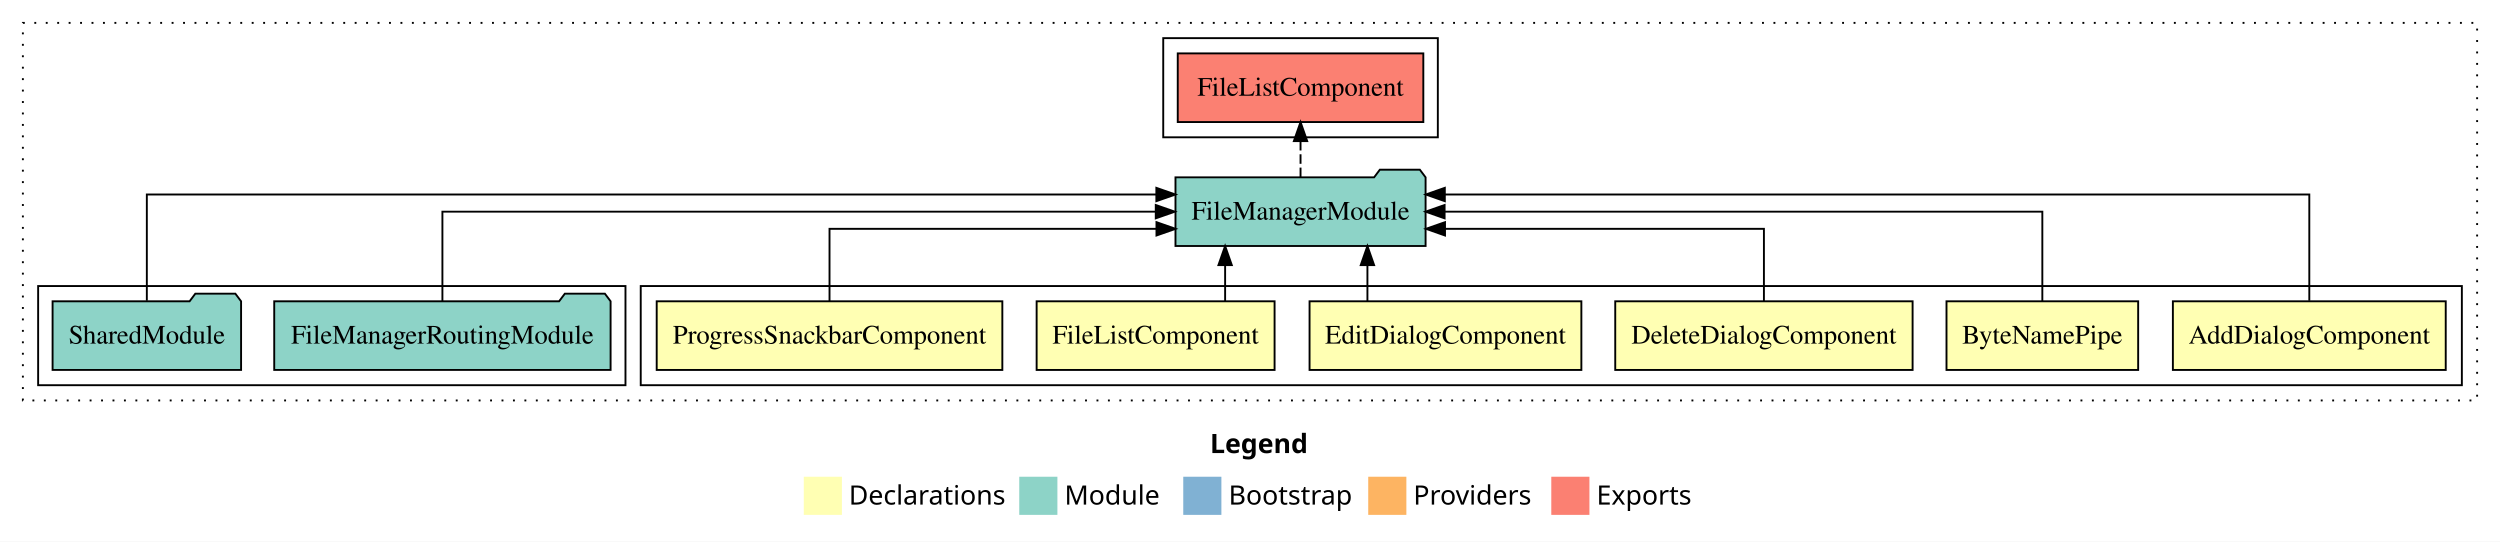
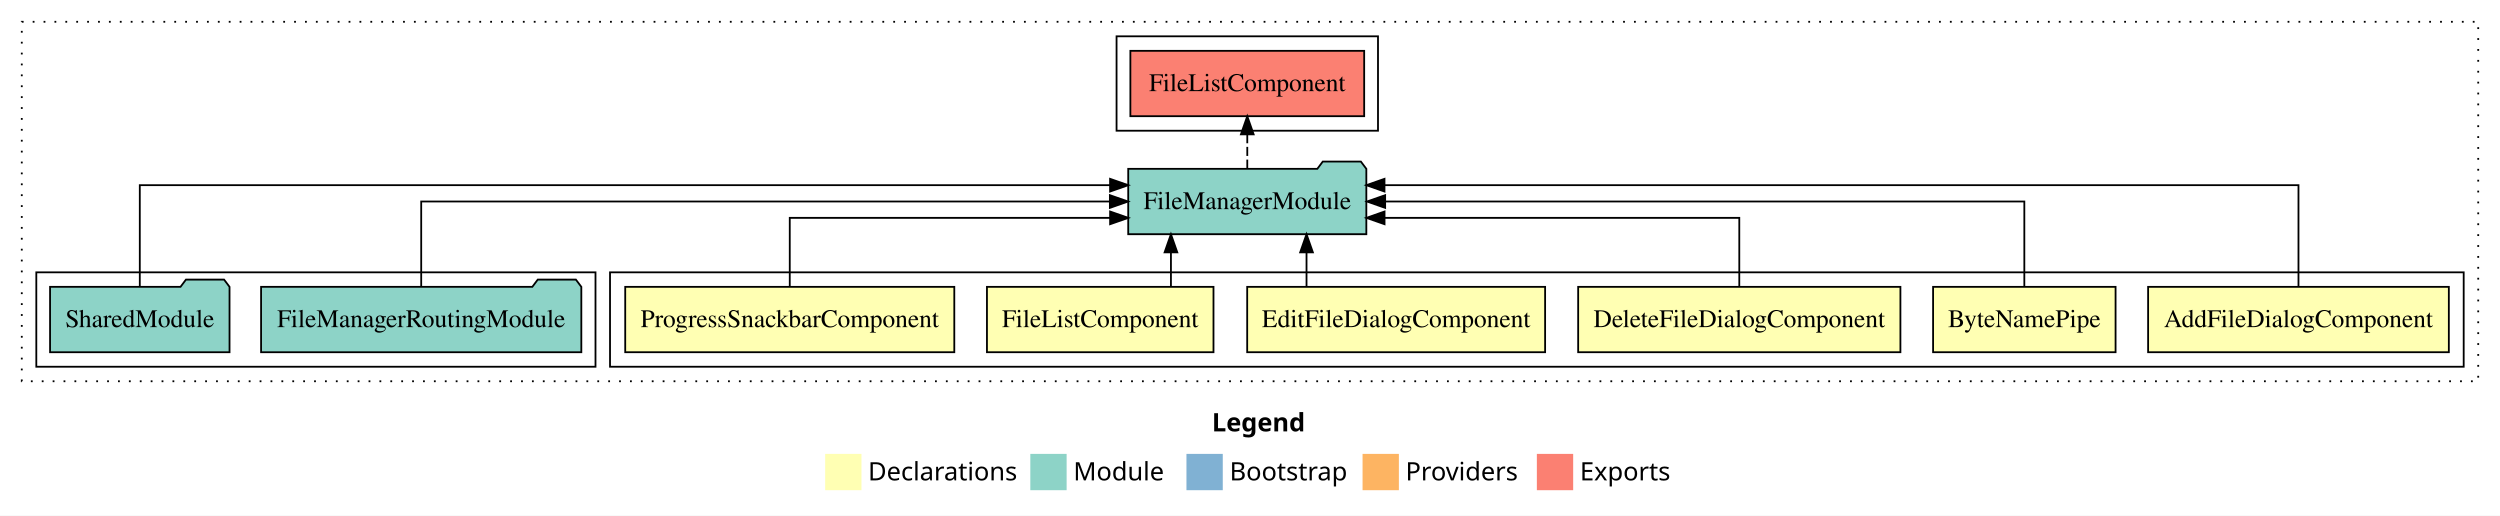
- <svg xmlns="http://www.w3.org/2000/svg" width="1311pt" height="284pt" viewBox="0.00 0.00 1311.00 284.00">
+ <svg xmlns="http://www.w3.org/2000/svg" width="1377pt" height="284pt" viewBox="0.00 0.00 1377.00 284.00">
  <g id="graph0" class="graph" transform="scale(1 1) rotate(0) translate(4 280)">
-     <polygon fill="#ffffff" stroke="transparent" points="-4,4 -4,-280 1307,-280 1307,4 -4,4" />
-     <text text-anchor="start" x="630.509" y="-42.4" font-family="sans-serif" font-weight="bold" font-size="14.00" fill="#000000">Legend</text>
-     <polygon fill="#ffffb3" stroke="transparent" points="417.5,-10 417.5,-30 437.5,-30 437.5,-10 417.5,-10" />
-     <text text-anchor="start" x="441.129" y="-15.4" font-family="sans-serif" font-size="14.00" fill="#000000">  Declarations</text>
-     <polygon fill="#8dd3c7" stroke="transparent" points="530.5,-10 530.5,-30 550.5,-30 550.5,-10 530.5,-10" />
-     <text text-anchor="start" x="554.225" y="-15.4" font-family="sans-serif" font-size="14.00" fill="#000000">  Module</text>
-     <polygon fill="#80b1d3" stroke="transparent" points="616.5,-10 616.5,-30 636.5,-30 636.5,-10 616.5,-10" />
-     <text text-anchor="start" x="640.281" y="-15.4" font-family="sans-serif" font-size="14.00" fill="#000000">  Bootstrap</text>
-     <polygon fill="#fdb462" stroke="transparent" points="713.5,-10 713.5,-30 733.5,-30 733.5,-10 713.5,-10" />
-     <text text-anchor="start" x="737.173" y="-15.4" font-family="sans-serif" font-size="14.00" fill="#000000">  Providers</text>
-     <polygon fill="#fb8072" stroke="transparent" points="809.5,-10 809.5,-30 829.5,-30 829.5,-10 809.5,-10" />
-     <text text-anchor="start" x="833.226" y="-15.4" font-family="sans-serif" font-size="14.00" fill="#000000">  Exports</text>
+     <polygon fill="#ffffff" stroke="transparent" points="-4,4 -4,-280 1373,-280 1373,4 -4,4" />
+     <text text-anchor="start" x="663.509" y="-42.4" font-family="sans-serif" font-weight="bold" font-size="14.00" fill="#000000">Legend</text>
+     <polygon fill="#ffffb3" stroke="transparent" points="450.5,-10 450.5,-30 470.5,-30 470.5,-10 450.5,-10" />
+     <text text-anchor="start" x="474.129" y="-15.4" font-family="sans-serif" font-size="14.00" fill="#000000">  Declarations</text>
+     <polygon fill="#8dd3c7" stroke="transparent" points="563.5,-10 563.5,-30 583.5,-30 583.5,-10 563.5,-10" />
+     <text text-anchor="start" x="587.225" y="-15.4" font-family="sans-serif" font-size="14.00" fill="#000000">  Module</text>
+     <polygon fill="#80b1d3" stroke="transparent" points="649.5,-10 649.5,-30 669.5,-30 669.5,-10 649.5,-10" />
+     <text text-anchor="start" x="673.281" y="-15.4" font-family="sans-serif" font-size="14.00" fill="#000000">  Bootstrap</text>
+     <polygon fill="#fdb462" stroke="transparent" points="746.5,-10 746.5,-30 766.5,-30 766.5,-10 746.5,-10" />
+     <text text-anchor="start" x="770.173" y="-15.4" font-family="sans-serif" font-size="14.00" fill="#000000">  Providers</text>
+     <polygon fill="#fb8072" stroke="transparent" points="842.5,-10 842.5,-30 862.5,-30 862.5,-10 842.5,-10" />
+     <text text-anchor="start" x="866.226" y="-15.4" font-family="sans-serif" font-size="14.00" fill="#000000">  Exports</text>
    <g id="clust1" class="cluster">
-       <polygon fill="none" stroke="#000000" stroke-dasharray="1,5" points="8,-70 8,-268 1295,-268 1295,-70 8,-70" />
+       <polygon fill="none" stroke="#000000" stroke-dasharray="1,5" points="8,-70 8,-268 1361,-268 1361,-70 8,-70" />
    </g>
    <g id="clust2" class="cluster">
-       <polygon fill="none" stroke="#000000" points="332,-78 332,-130 1287,-130 1287,-78 332,-78" />
+       <polygon fill="none" stroke="#000000" points="332,-78 332,-130 1353,-130 1353,-78 332,-78" />
    </g>
    <g id="clust9" class="cluster">
      <polygon fill="none" stroke="#000000" points="16,-78 16,-130 324,-130 324,-78 16,-78" />
    </g>
    <g id="clust10" class="cluster">
-       <polygon fill="none" stroke="#000000" points="606,-208 606,-260 750,-260 750,-208 606,-208" />
+       <polygon fill="none" stroke="#000000" points="611,-208 611,-260 755,-260 755,-208 611,-208" />
    </g>
    <g id="node1" class="node">
-       <polygon fill="#ffffb3" stroke="#000000" points="1278.542,-122 1135.458,-122 1135.458,-86 1278.542,-86 1278.542,-122" />
-       <text text-anchor="middle" x="1207" y="-99.8" font-family="Times,serif" font-size="14.00" fill="#000000">AddDialogComponent</text>
+       <polygon fill="#ffffb3" stroke="#000000" points="1344.82,-122 1179.18,-122 1179.18,-86 1344.82,-86 1344.82,-122" />
+       <text text-anchor="middle" x="1262" y="-99.8" font-family="Times,serif" font-size="14.00" fill="#000000">AddFileDialogComponent</text>
    </g>
    <g id="node7" class="node">
-       <polygon fill="#8dd3c7" stroke="#000000" points="743.577,-187 740.577,-191 719.577,-191 716.577,-187 612.423,-187 612.423,-151 743.577,-151 743.577,-187" />
-       <text text-anchor="middle" x="678" y="-164.8" font-family="Times,serif" font-size="14.00" fill="#000000">FileManagerModule</text>
+       <polygon fill="#8dd3c7" stroke="#000000" points="748.577,-187 745.577,-191 724.577,-191 721.577,-187 617.423,-187 617.423,-151 748.577,-151 748.577,-187" />
+       <text text-anchor="middle" x="683" y="-164.8" font-family="Times,serif" font-size="14.00" fill="#000000">FileManagerModule</text>
    </g>
    <g id="edge1" class="edge">
-       <path fill="none" stroke="#000000" d="M1207,-122.292C1207,-144.206 1207,-178 1207,-178 1207,-178 753.662,-178 753.662,-178" />
-       <polygon fill="#000000" stroke="#000000" points="753.662,-174.5 743.662,-178 753.662,-181.5 753.662,-174.5" />
+       <path fill="none" stroke="#000000" d="M1262,-122.292C1262,-144.206 1262,-178 1262,-178 1262,-178 758.574,-178 758.574,-178" />
+       <polygon fill="#000000" stroke="#000000" points="758.574,-174.5 748.574,-178 758.574,-181.5 758.574,-174.5" />
    </g>
    <g id="node2" class="node">
-       <polygon fill="#ffffb3" stroke="#000000" points="1117.256,-122 1016.744,-122 1016.744,-86 1117.256,-86 1117.256,-122" />
-       <text text-anchor="middle" x="1067" y="-99.8" font-family="Times,serif" font-size="14.00" fill="#000000">ByteNamePipe</text>
+       <polygon fill="#ffffb3" stroke="#000000" points="1161.256,-122 1060.744,-122 1060.744,-86 1161.256,-86 1161.256,-122" />
+       <text text-anchor="middle" x="1111" y="-99.8" font-family="Times,serif" font-size="14.00" fill="#000000">ByteNamePipe</text>
    </g>
    <g id="edge2" class="edge">
-       <path fill="none" stroke="#000000" d="M1067,-122.106C1067,-141.339 1067,-169 1067,-169 1067,-169 753.549,-169 753.549,-169" />
-       <polygon fill="#000000" stroke="#000000" points="753.549,-165.5 743.549,-169 753.549,-172.5 753.549,-165.5" />
+       <path fill="none" stroke="#000000" d="M1111,-122.106C1111,-141.339 1111,-169 1111,-169 1111,-169 758.937,-169 758.937,-169" />
+       <polygon fill="#000000" stroke="#000000" points="758.937,-165.5 748.937,-169 758.937,-172.5 758.937,-165.5" />
    </g>
    <g id="node3" class="node">
-       <polygon fill="#ffffb3" stroke="#000000" points="998.966,-122 843.034,-122 843.034,-86 998.966,-86 998.966,-122" />
-       <text text-anchor="middle" x="921" y="-99.8" font-family="Times,serif" font-size="14.00" fill="#000000">DeleteDialogComponent</text>
+       <polygon fill="#ffffb3" stroke="#000000" points="1042.745,-122 865.255,-122 865.255,-86 1042.745,-86 1042.745,-122" />
+       <text text-anchor="middle" x="954" y="-99.8" font-family="Times,serif" font-size="14.00" fill="#000000">DeleteFileDialogComponent</text>
    </g>
    <g id="edge3" class="edge">
-       <path fill="none" stroke="#000000" d="M921,-122.027C921,-138.398 921,-160 921,-160 921,-160 753.759,-160 753.759,-160" />
-       <polygon fill="#000000" stroke="#000000" points="753.759,-156.5 743.759,-160 753.759,-163.5 753.759,-156.5" />
+       <path fill="none" stroke="#000000" d="M954,-122.027C954,-138.398 954,-160 954,-160 954,-160 758.601,-160 758.601,-160" />
+       <polygon fill="#000000" stroke="#000000" points="758.602,-156.5 748.601,-160 758.601,-163.5 758.602,-156.5" />
    </g>
    <g id="node4" class="node">
-       <polygon fill="#ffffb3" stroke="#000000" points="825.269,-122 682.731,-122 682.731,-86 825.269,-86 825.269,-122" />
-       <text text-anchor="middle" x="754" y="-99.8" font-family="Times,serif" font-size="14.00" fill="#000000">EditDialogComponent</text>
+       <polygon fill="#ffffb3" stroke="#000000" points="847.048,-122 682.952,-122 682.952,-86 847.048,-86 847.048,-122" />
+       <text text-anchor="middle" x="765" y="-99.8" font-family="Times,serif" font-size="14.00" fill="#000000">EditFileDialogComponent</text>
    </g>
    <g id="edge4" class="edge">
-       <path fill="none" stroke="#000000" d="M713.077,-122.106C713.077,-122.106 713.077,-140.991 713.077,-140.991" />
-       <polygon fill="#000000" stroke="#000000" points="709.577,-140.991 713.077,-150.991 716.577,-140.991 709.577,-140.991" />
+       <path fill="none" stroke="#000000" d="M715.633,-122.106C715.633,-122.106 715.633,-140.991 715.633,-140.991" />
+       <polygon fill="#000000" stroke="#000000" points="712.133,-140.991 715.633,-150.991 719.133,-140.991 712.133,-140.991" />
    </g>
    <g id="node5" class="node">
      <polygon fill="#ffffb3" stroke="#000000" points="664.389,-122 539.611,-122 539.611,-86 664.389,-86 664.389,-122" />
      <text text-anchor="middle" x="602" y="-99.8" font-family="Times,serif" font-size="14.00" fill="#000000">FileListComponent</text>
    </g>
    <g id="edge5" class="edge">
-       <path fill="none" stroke="#000000" d="M638.453,-122.106C638.453,-122.106 638.453,-140.991 638.453,-140.991" />
-       <polygon fill="#000000" stroke="#000000" points="634.953,-140.991 638.453,-150.991 641.953,-140.991 634.953,-140.991" />
+       <path fill="none" stroke="#000000" d="M640.953,-122.106C640.953,-122.106 640.953,-140.991 640.953,-140.991" />
+       <polygon fill="#000000" stroke="#000000" points="637.453,-140.991 640.953,-150.991 644.453,-140.991 637.453,-140.991" />
    </g>
    <g id="node6" class="node">
      <polygon fill="#ffffb3" stroke="#000000" points="521.627,-122 340.373,-122 340.373,-86 521.627,-86 521.627,-122" />
      <text text-anchor="middle" x="431" y="-99.8" font-family="Times,serif" font-size="14.00" fill="#000000">ProgressSnackbarComponent</text>
    </g>
    <g id="edge6" class="edge">
-       <path fill="none" stroke="#000000" d="M431,-122.027C431,-138.398 431,-160 431,-160 431,-160 602.457,-160 602.457,-160" />
-       <polygon fill="#000000" stroke="#000000" points="602.457,-163.5 612.457,-160 602.457,-156.5 602.457,-163.5" />
+       <path fill="none" stroke="#000000" d="M431,-122.027C431,-138.398 431,-160 431,-160 431,-160 607.448,-160 607.448,-160" />
+       <polygon fill="#000000" stroke="#000000" points="607.448,-163.5 617.448,-160 607.448,-156.5 607.448,-163.5" />
    </g>
    <g id="node10" class="node">
-       <polygon fill="#fb8072" stroke="#000000" points="742.39,-252 613.61,-252 613.61,-216 742.39,-216 742.39,-252" />
-       <text text-anchor="middle" x="678" y="-229.8" font-family="Times,serif" font-size="14.00" fill="#000000">FileListComponent </text>
+       <polygon fill="#fb8072" stroke="#000000" points="747.39,-252 618.61,-252 618.61,-216 747.39,-216 747.39,-252" />
+       <text text-anchor="middle" x="683" y="-229.8" font-family="Times,serif" font-size="14.00" fill="#000000">FileListComponent </text>
    </g>
    <g id="edge9" class="edge">
-       <path fill="none" stroke="#000000" stroke-dasharray="5,2" d="M678,-187.106C678,-187.106 678,-205.991 678,-205.991" />
-       <polygon fill="#000000" stroke="#000000" points="674.5,-205.991 678,-215.991 681.5,-205.991 674.5,-205.991" />
+       <path fill="none" stroke="#000000" stroke-dasharray="5,2" d="M683,-187.106C683,-187.106 683,-205.991 683,-205.991" />
+       <polygon fill="#000000" stroke="#000000" points="679.5,-205.991 683,-215.991 686.5,-205.991 679.5,-205.991" />
    </g>
    <g id="node8" class="node">
      <polygon fill="#8dd3c7" stroke="#000000" points="316.195,-122 313.195,-126 292.195,-126 289.195,-122 139.805,-122 139.805,-86 316.195,-86 316.195,-122" />
      <text text-anchor="middle" x="228" y="-99.8" font-family="Times,serif" font-size="14.00" fill="#000000">FileManagerRoutingModule</text>
    </g>
    <g id="edge7" class="edge">
-       <path fill="none" stroke="#000000" d="M228,-122.106C228,-141.339 228,-169 228,-169 228,-169 602.084,-169 602.084,-169" />
-       <polygon fill="#000000" stroke="#000000" points="602.084,-172.5 612.084,-169 602.084,-165.5 602.084,-172.5" />
+       <path fill="none" stroke="#000000" d="M228,-122.106C228,-141.339 228,-169 228,-169 228,-169 607.325,-169 607.325,-169" />
+       <polygon fill="#000000" stroke="#000000" points="607.325,-172.5 617.325,-169 607.325,-165.5 607.325,-172.5" />
    </g>
    <g id="node9" class="node">
      <polygon fill="#8dd3c7" stroke="#000000" points="122.423,-122 119.423,-126 98.423,-126 95.423,-122 23.577,-122 23.577,-86 122.423,-86 122.423,-122" />
      <text text-anchor="middle" x="73" y="-99.8" font-family="Times,serif" font-size="14.00" fill="#000000">SharedModule</text>
    </g>
    <g id="edge8" class="edge">
-       <path fill="none" stroke="#000000" d="M73,-122.292C73,-144.206 73,-178 73,-178 73,-178 602.391,-178 602.391,-178" />
-       <polygon fill="#000000" stroke="#000000" points="602.391,-181.5 612.391,-178 602.391,-174.5 602.391,-181.5" />
+       <path fill="none" stroke="#000000" d="M73,-122.292C73,-144.206 73,-178 73,-178 73,-178 607.43,-178 607.43,-178" />
+       <polygon fill="#000000" stroke="#000000" points="607.43,-181.5 617.43,-178 607.43,-174.5 607.43,-181.5" />
    </g>
  </g>
</svg>
